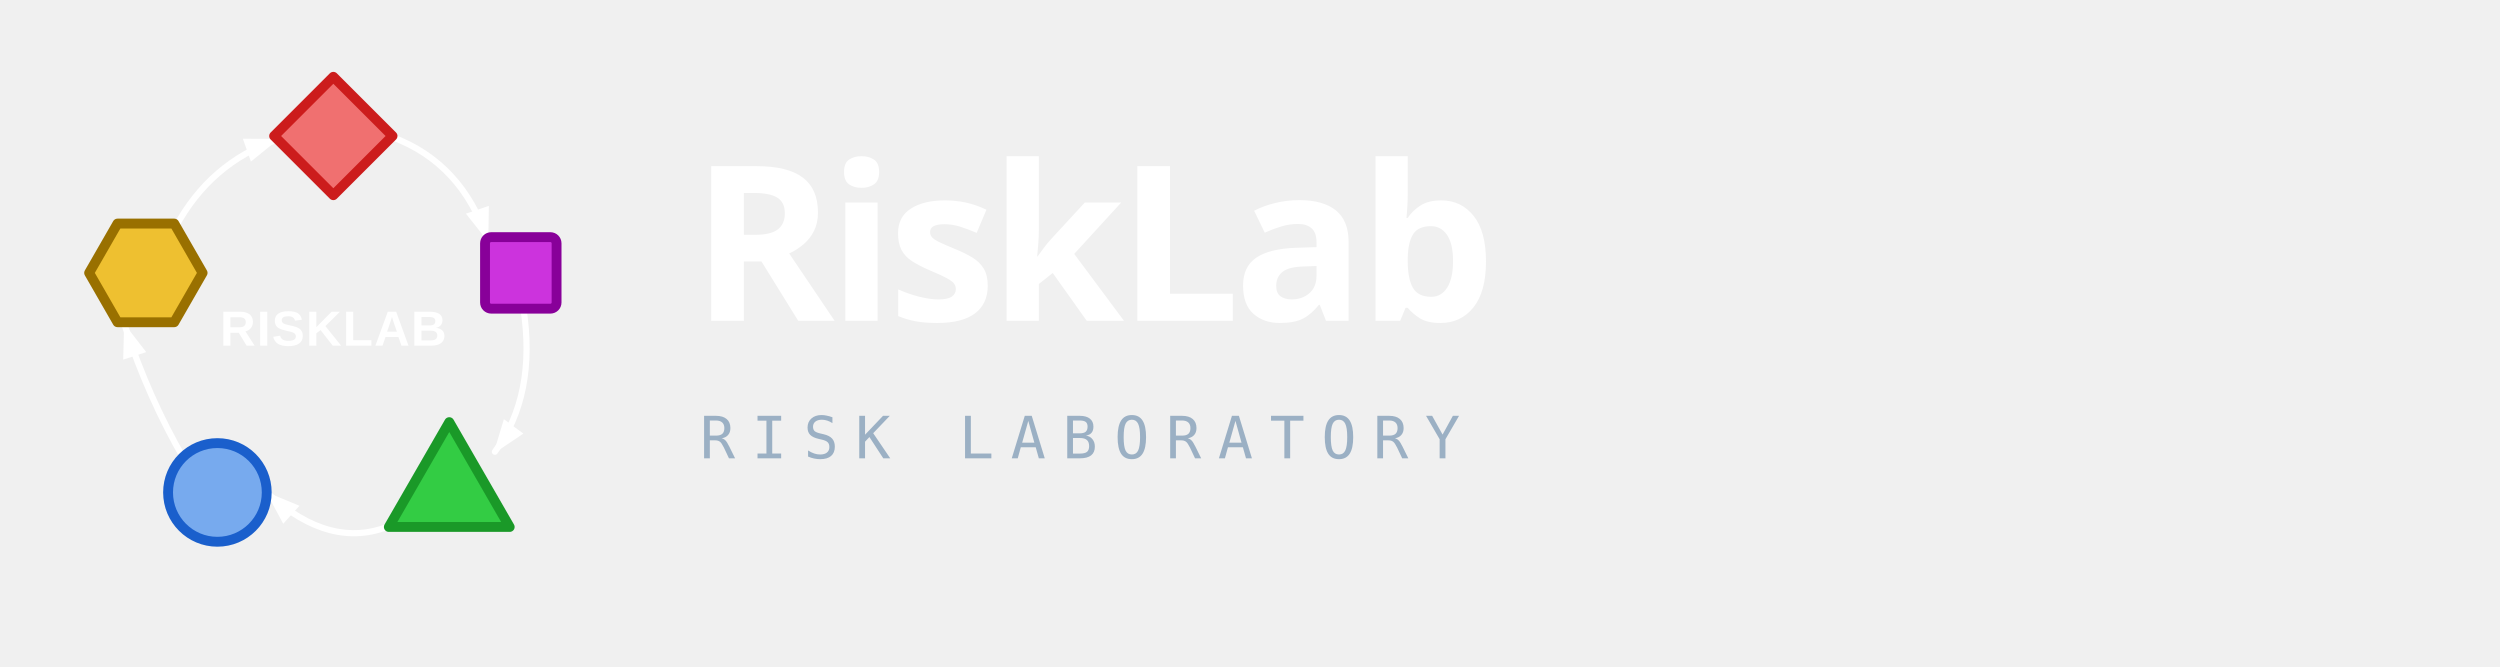
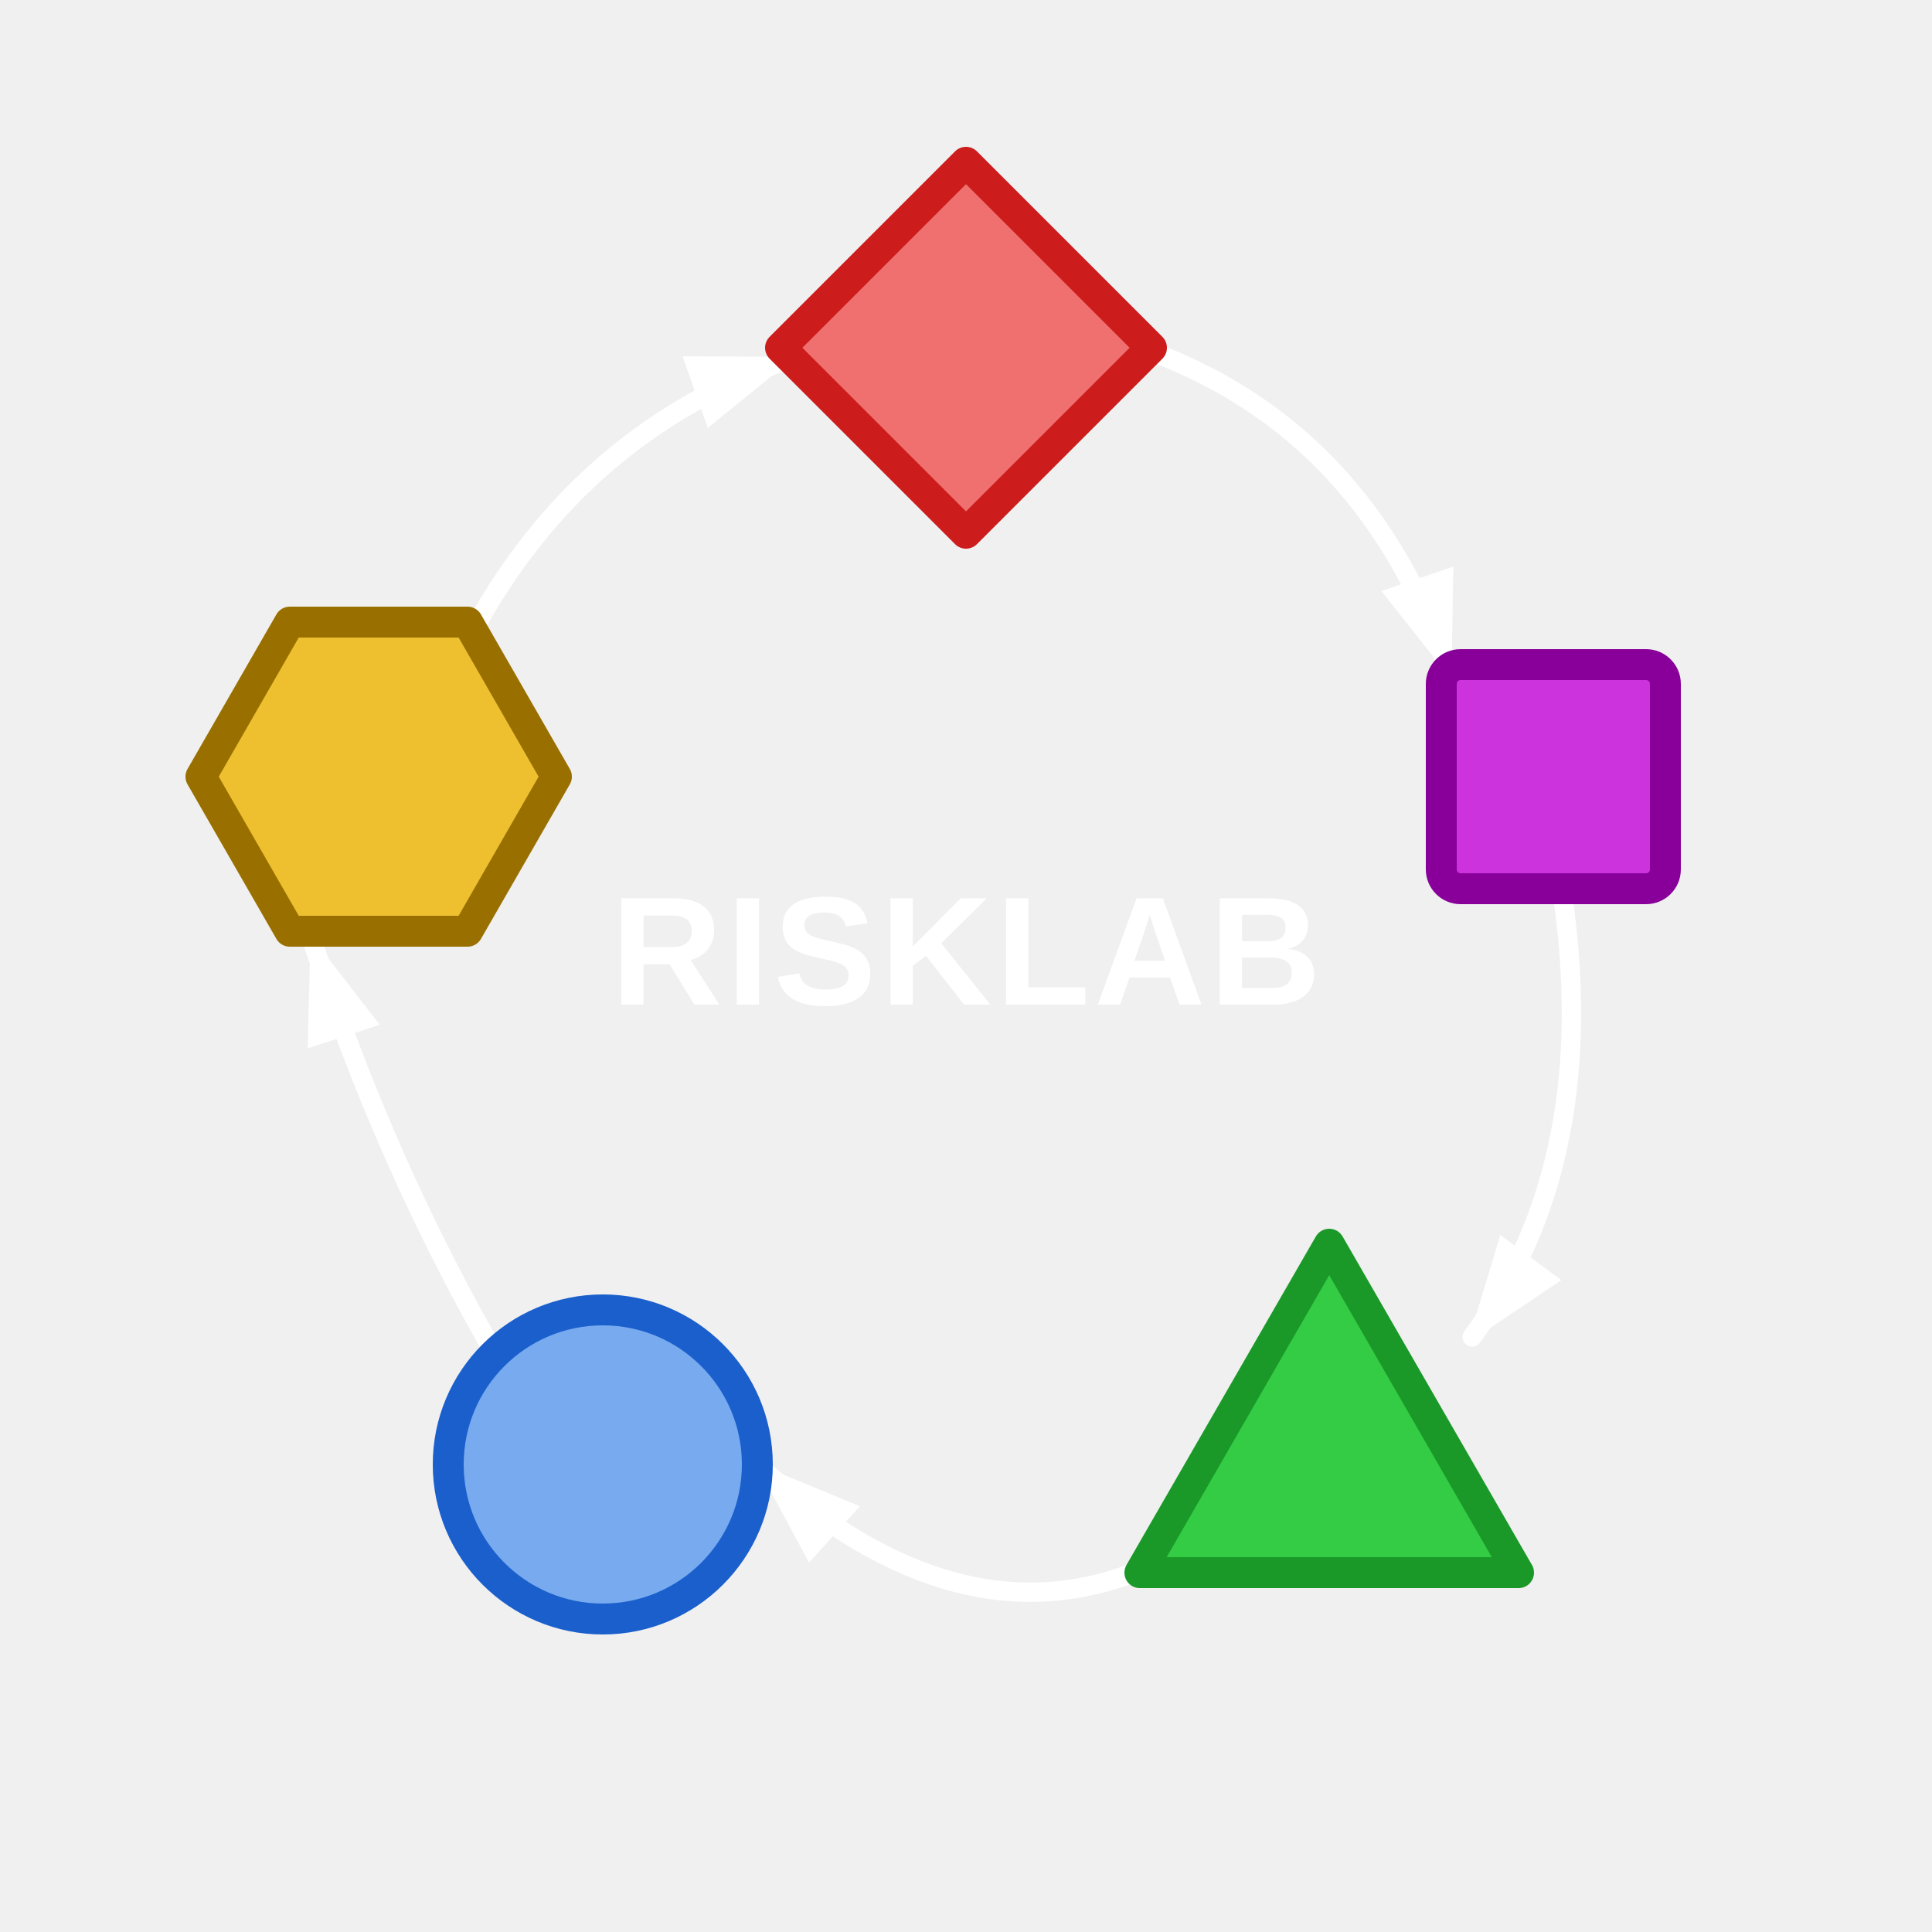
- <svg xmlns="http://www.w3.org/2000/svg" viewBox="0 0 600 160" role="img" aria-label="RiskLab">
+ <svg xmlns="http://www.w3.org/2000/svg" viewBox="0 0 500 500" role="img" aria-label="RiskLab">
  <defs>
    <marker id="rli-a" viewBox="0 0 14 10" refX="13" refY="5" markerWidth="5.5" markerHeight="5.5" orient="auto">
-       <polygon points="0,0 14,5 0,10" fill="#fff" />
+       <polygon points="0,0 14,5 0,10" fill="#ffffff" />
    </marker>
  </defs>
-   <g transform="translate(6,6) scale(0.296)">
-     <path d="M 122,164 Q 150,112 204,93" stroke="#fff" stroke-width="5" fill="none" stroke-linecap="round" marker-end="url(#rli-a)" />
-     <path d="M 298,91 Q 354,112 375,174" stroke="#fff" stroke-width="5" fill="none" stroke-linecap="round" marker-end="url(#rli-a)" />
-     <path d="M 404,229 Q 415,300 381,346" stroke="#fff" stroke-width="5" fill="none" stroke-linecap="round" marker-end="url(#rli-a)" />
-     <path d="M 296,406 Q 248,426 197,380" stroke="#fff" stroke-width="5" fill="none" stroke-linecap="round" marker-end="url(#rli-a)" />
-     <path d="M 129,352 Q 100,302 81,244" stroke="#fff" stroke-width="5" fill="none" stroke-linecap="round" marker-end="url(#rli-a)" />
-     <polygon points="250,42 298,90 250,138 202,90" fill="#F07070" stroke="#CC1C1C" stroke-width="8" stroke-linejoin="round" />
-     <rect x="373" y="172" width="58" height="58" rx="5" fill="#CC33DD" stroke="#880099" stroke-width="8" />
-     <polygon points="344,322 295,407 393,407" fill="#33CC44" stroke="#1A9928" stroke-width="8" stroke-linejoin="round" />
-     <circle cx="156" cy="379" r="40" fill="#77AAEE" stroke="#1A5FCC" stroke-width="8" />
-     <polygon points="144,201 121,161 75,161 52,201 75,241 121,241" fill="#EEC030" stroke="#997000" stroke-width="8" stroke-linejoin="round" />
-     <text x="250" y="260" font-family="'Arial Black','Helvetica Neue',Arial,sans-serif" font-weight="900" font-size="40" text-anchor="middle" fill="#ffffff" letter-spacing="1">RISKLAB</text>
-   </g>
-   <text x="166" y="77" font-family="'IBM Plex Sans',Verdana,sans-serif" font-weight="700" font-size="52" letter-spacing="-1.5" fill="#ffffff">RiskLab</text>
-   <text x="168" y="110" font-family="'IBM Plex Mono',monospace" font-weight="500" font-size="14" letter-spacing="4" fill="#9BB0C4">RISK  LABORATORY</text>
+   <path d="M 122,164 Q 150,112 204,93" stroke="#ffffff" stroke-width="5" fill="none" stroke-linecap="round" marker-end="url(#rli-a)" />
+   <path d="M 298,91 Q 354,112 375,174" stroke="#ffffff" stroke-width="5" fill="none" stroke-linecap="round" marker-end="url(#rli-a)" />
+   <path d="M 404,229 Q 415,300 381,346" stroke="#ffffff" stroke-width="5" fill="none" stroke-linecap="round" marker-end="url(#rli-a)" />
+   <path d="M 296,406 Q 248,426 197,380" stroke="#ffffff" stroke-width="5" fill="none" stroke-linecap="round" marker-end="url(#rli-a)" />
+   <path d="M 129,352 Q 100,302 81,244" stroke="#ffffff" stroke-width="5" fill="none" stroke-linecap="round" marker-end="url(#rli-a)" />
+   <polygon points="250,42 298,90 250,138 202,90" fill="#F07070" stroke="#CC1C1C" stroke-width="8" stroke-linejoin="round" />
+   <rect x="373" y="172" width="58" height="58" rx="5" fill="#CC33DD" stroke="#880099" stroke-width="8" />
+   <polygon points="344,322 295,407 393,407" fill="#33CC44" stroke="#1A9928" stroke-width="8" stroke-linejoin="round" />
+   <circle cx="156" cy="379" r="40" fill="#77AAEE" stroke="#1A5FCC" stroke-width="8" />
+   <polygon points="144,201 121,161 75,161 52,201 75,241 121,241" fill="#EEC030" stroke="#997000" stroke-width="8" stroke-linejoin="round" />
+   <text x="250" y="260" font-family="'Arial Black','Helvetica Neue',Arial,sans-serif" font-weight="900" font-size="40" text-anchor="middle" fill="#ffffff" letter-spacing="1">RISKLAB</text>
</svg>
